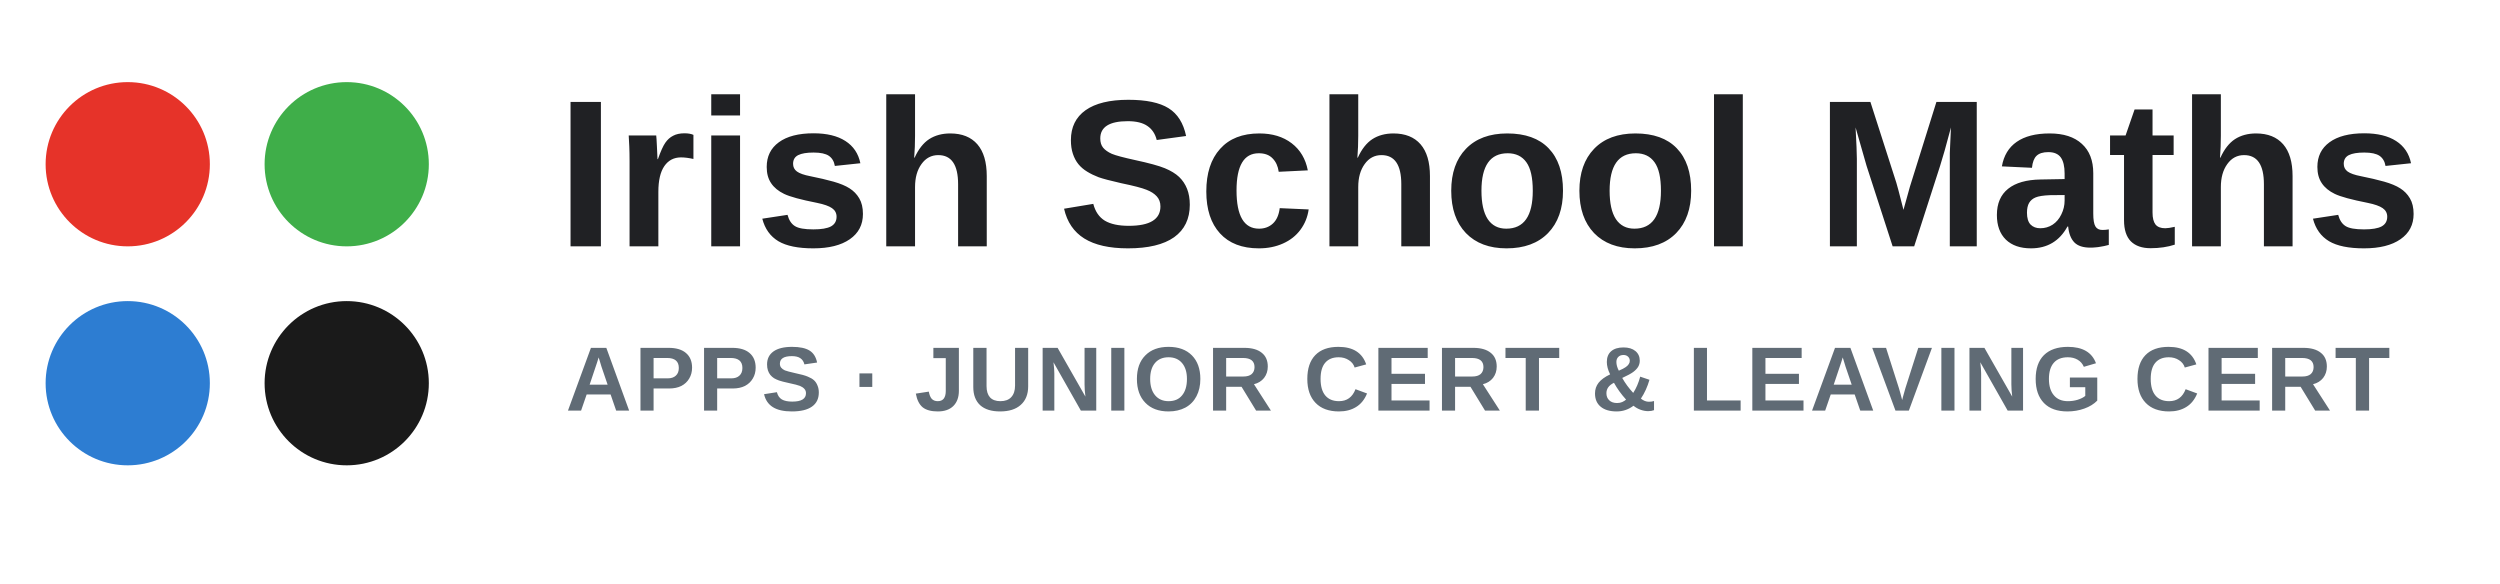
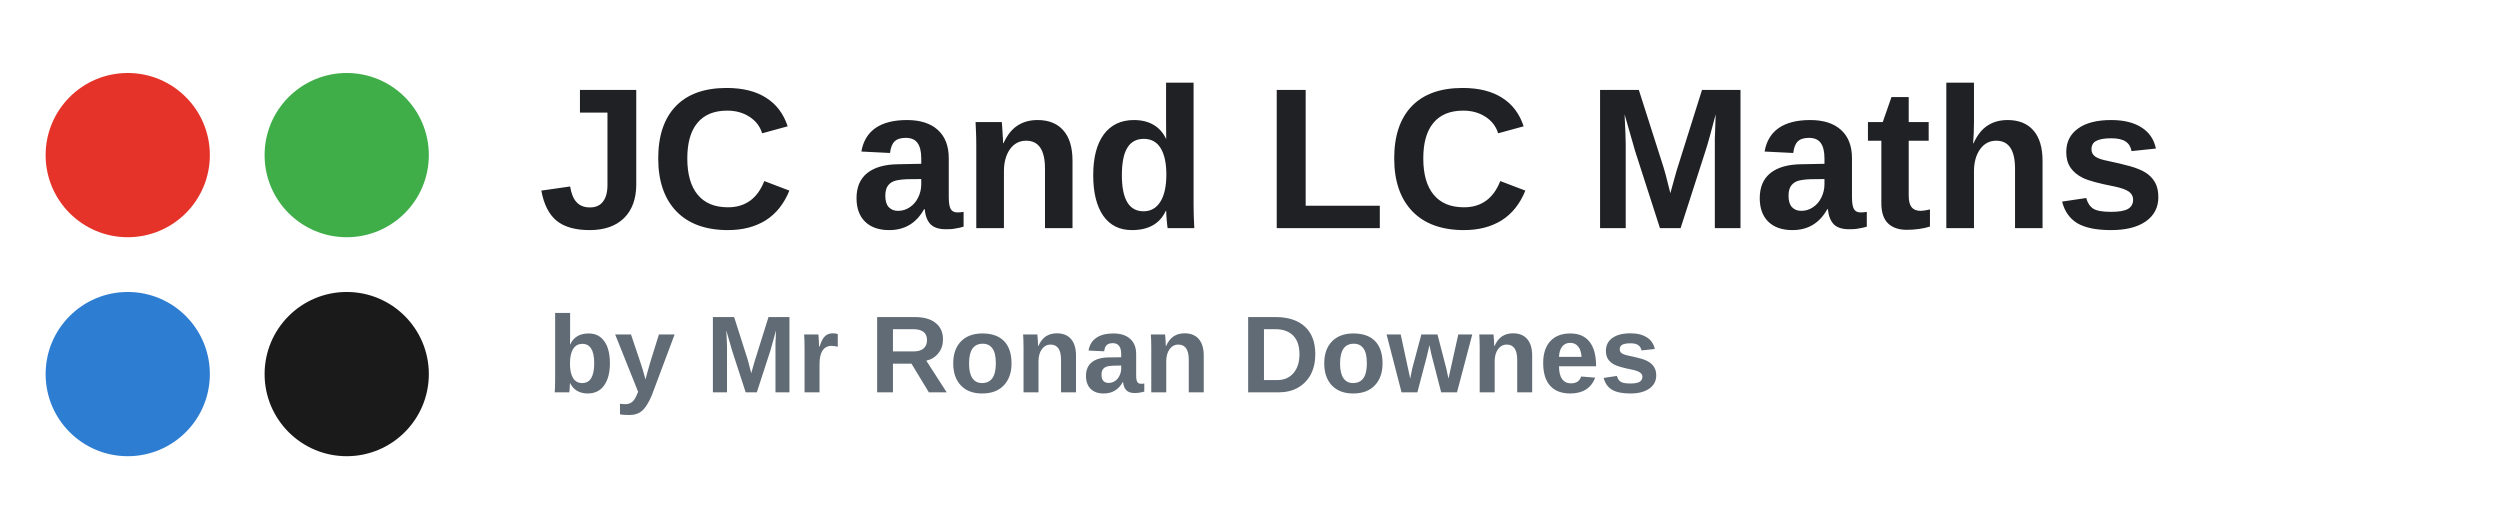
- <svg xmlns="http://www.w3.org/2000/svg" viewBox="0 0 274 64" role="img" aria-labelledby="title desc">
-   <g transform="translate(4 8)">
+ <svg xmlns="http://www.w3.org/2000/svg" viewBox="0 0 274 56" role="img" aria-labelledby="title desc">
+   <g transform="translate(4 7)">
    <circle cx="10" cy="10" r="9" fill="#E63329" />
    <circle cx="34" cy="10" r="9" fill="#3FAE49" />
    <circle cx="10" cy="34" r="9" fill="#2D7DD2" />
    <circle cx="34" cy="34" r="9" fill="#1A1A1A" />
  </g>
-   <text x="61" y="27" font-family="Arial, Helvetica, sans-serif" font-size="23" font-weight="700" fill="#202124">Irish School Maths</text>
-   <text x="62" y="45" font-family="Arial, Helvetica, sans-serif" font-size="10" font-weight="600" letter-spacing=".3" fill="#606b75">APPS · JUNIOR CERT &amp; LEAVING CERT</text>
+   <text x="59" y="25" font-family="Arial,Helvetica,sans-serif" font-size="22" font-weight="700" fill="#202124">JC and LC Maths</text>
+   <text x="60" y="43" font-family="Arial,Helvetica,sans-serif" font-size="12" font-weight="600" fill="#606b75">by Mr Ronan Downes</text>
</svg>
